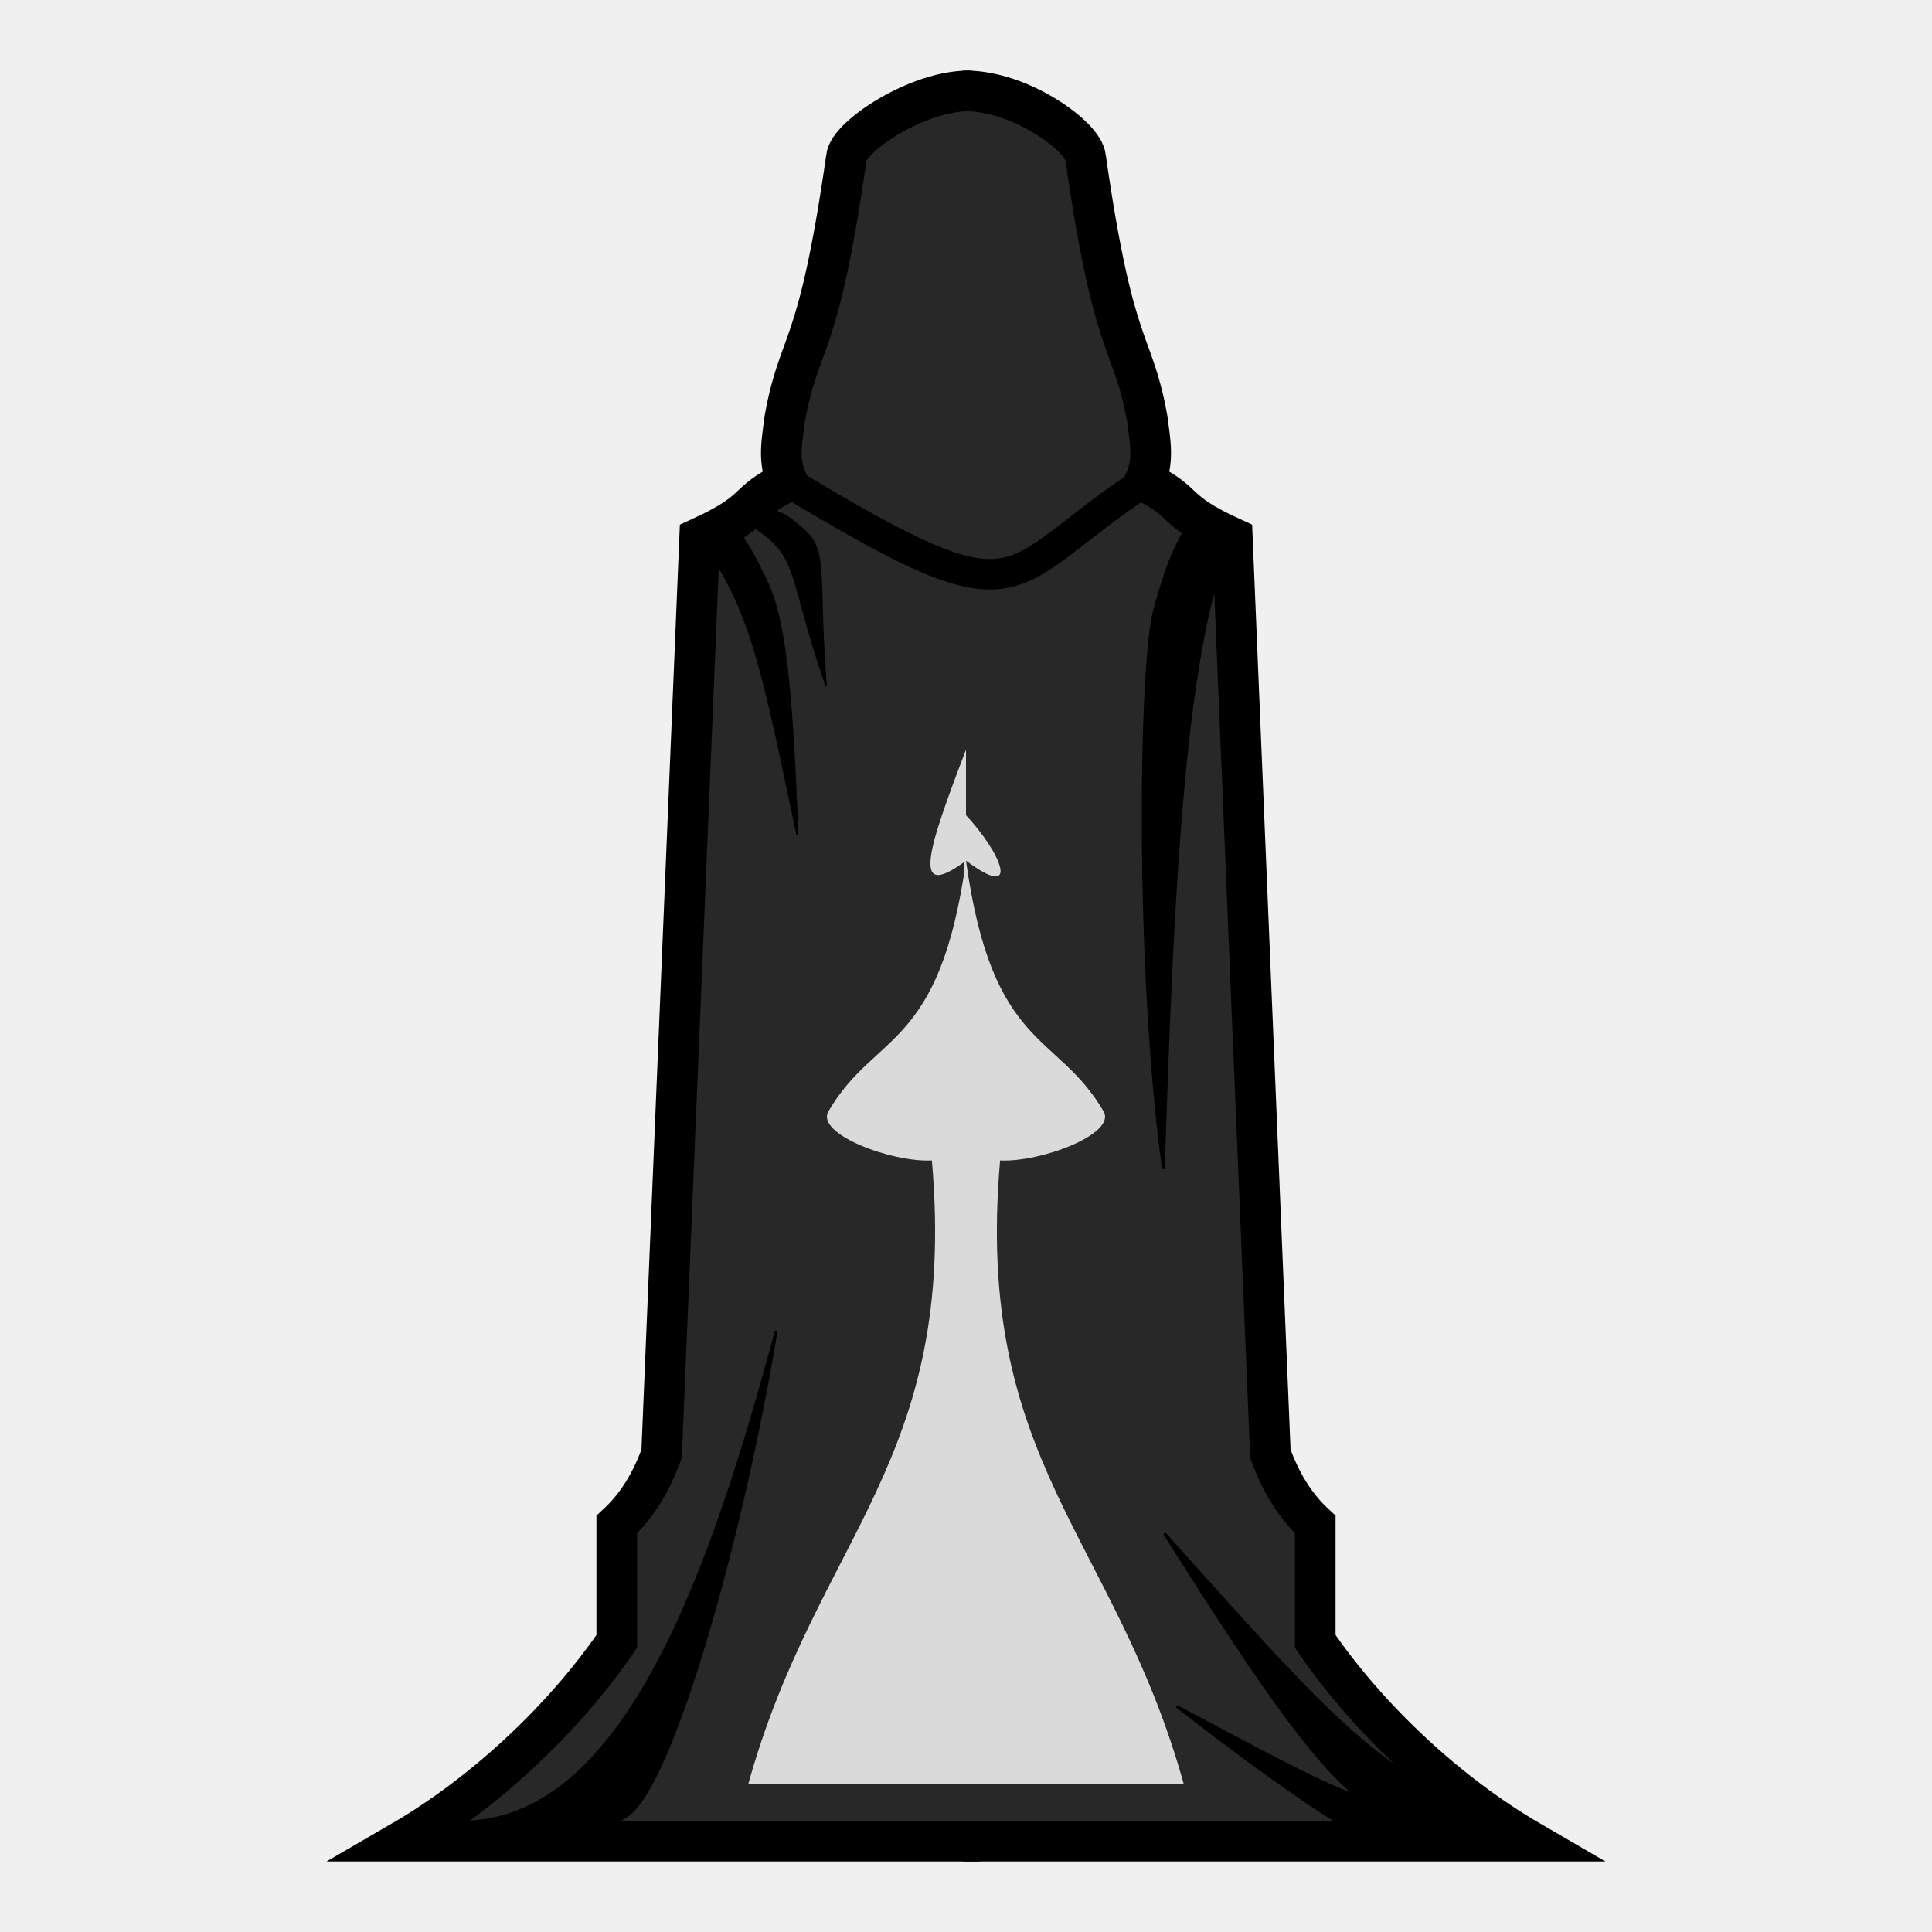
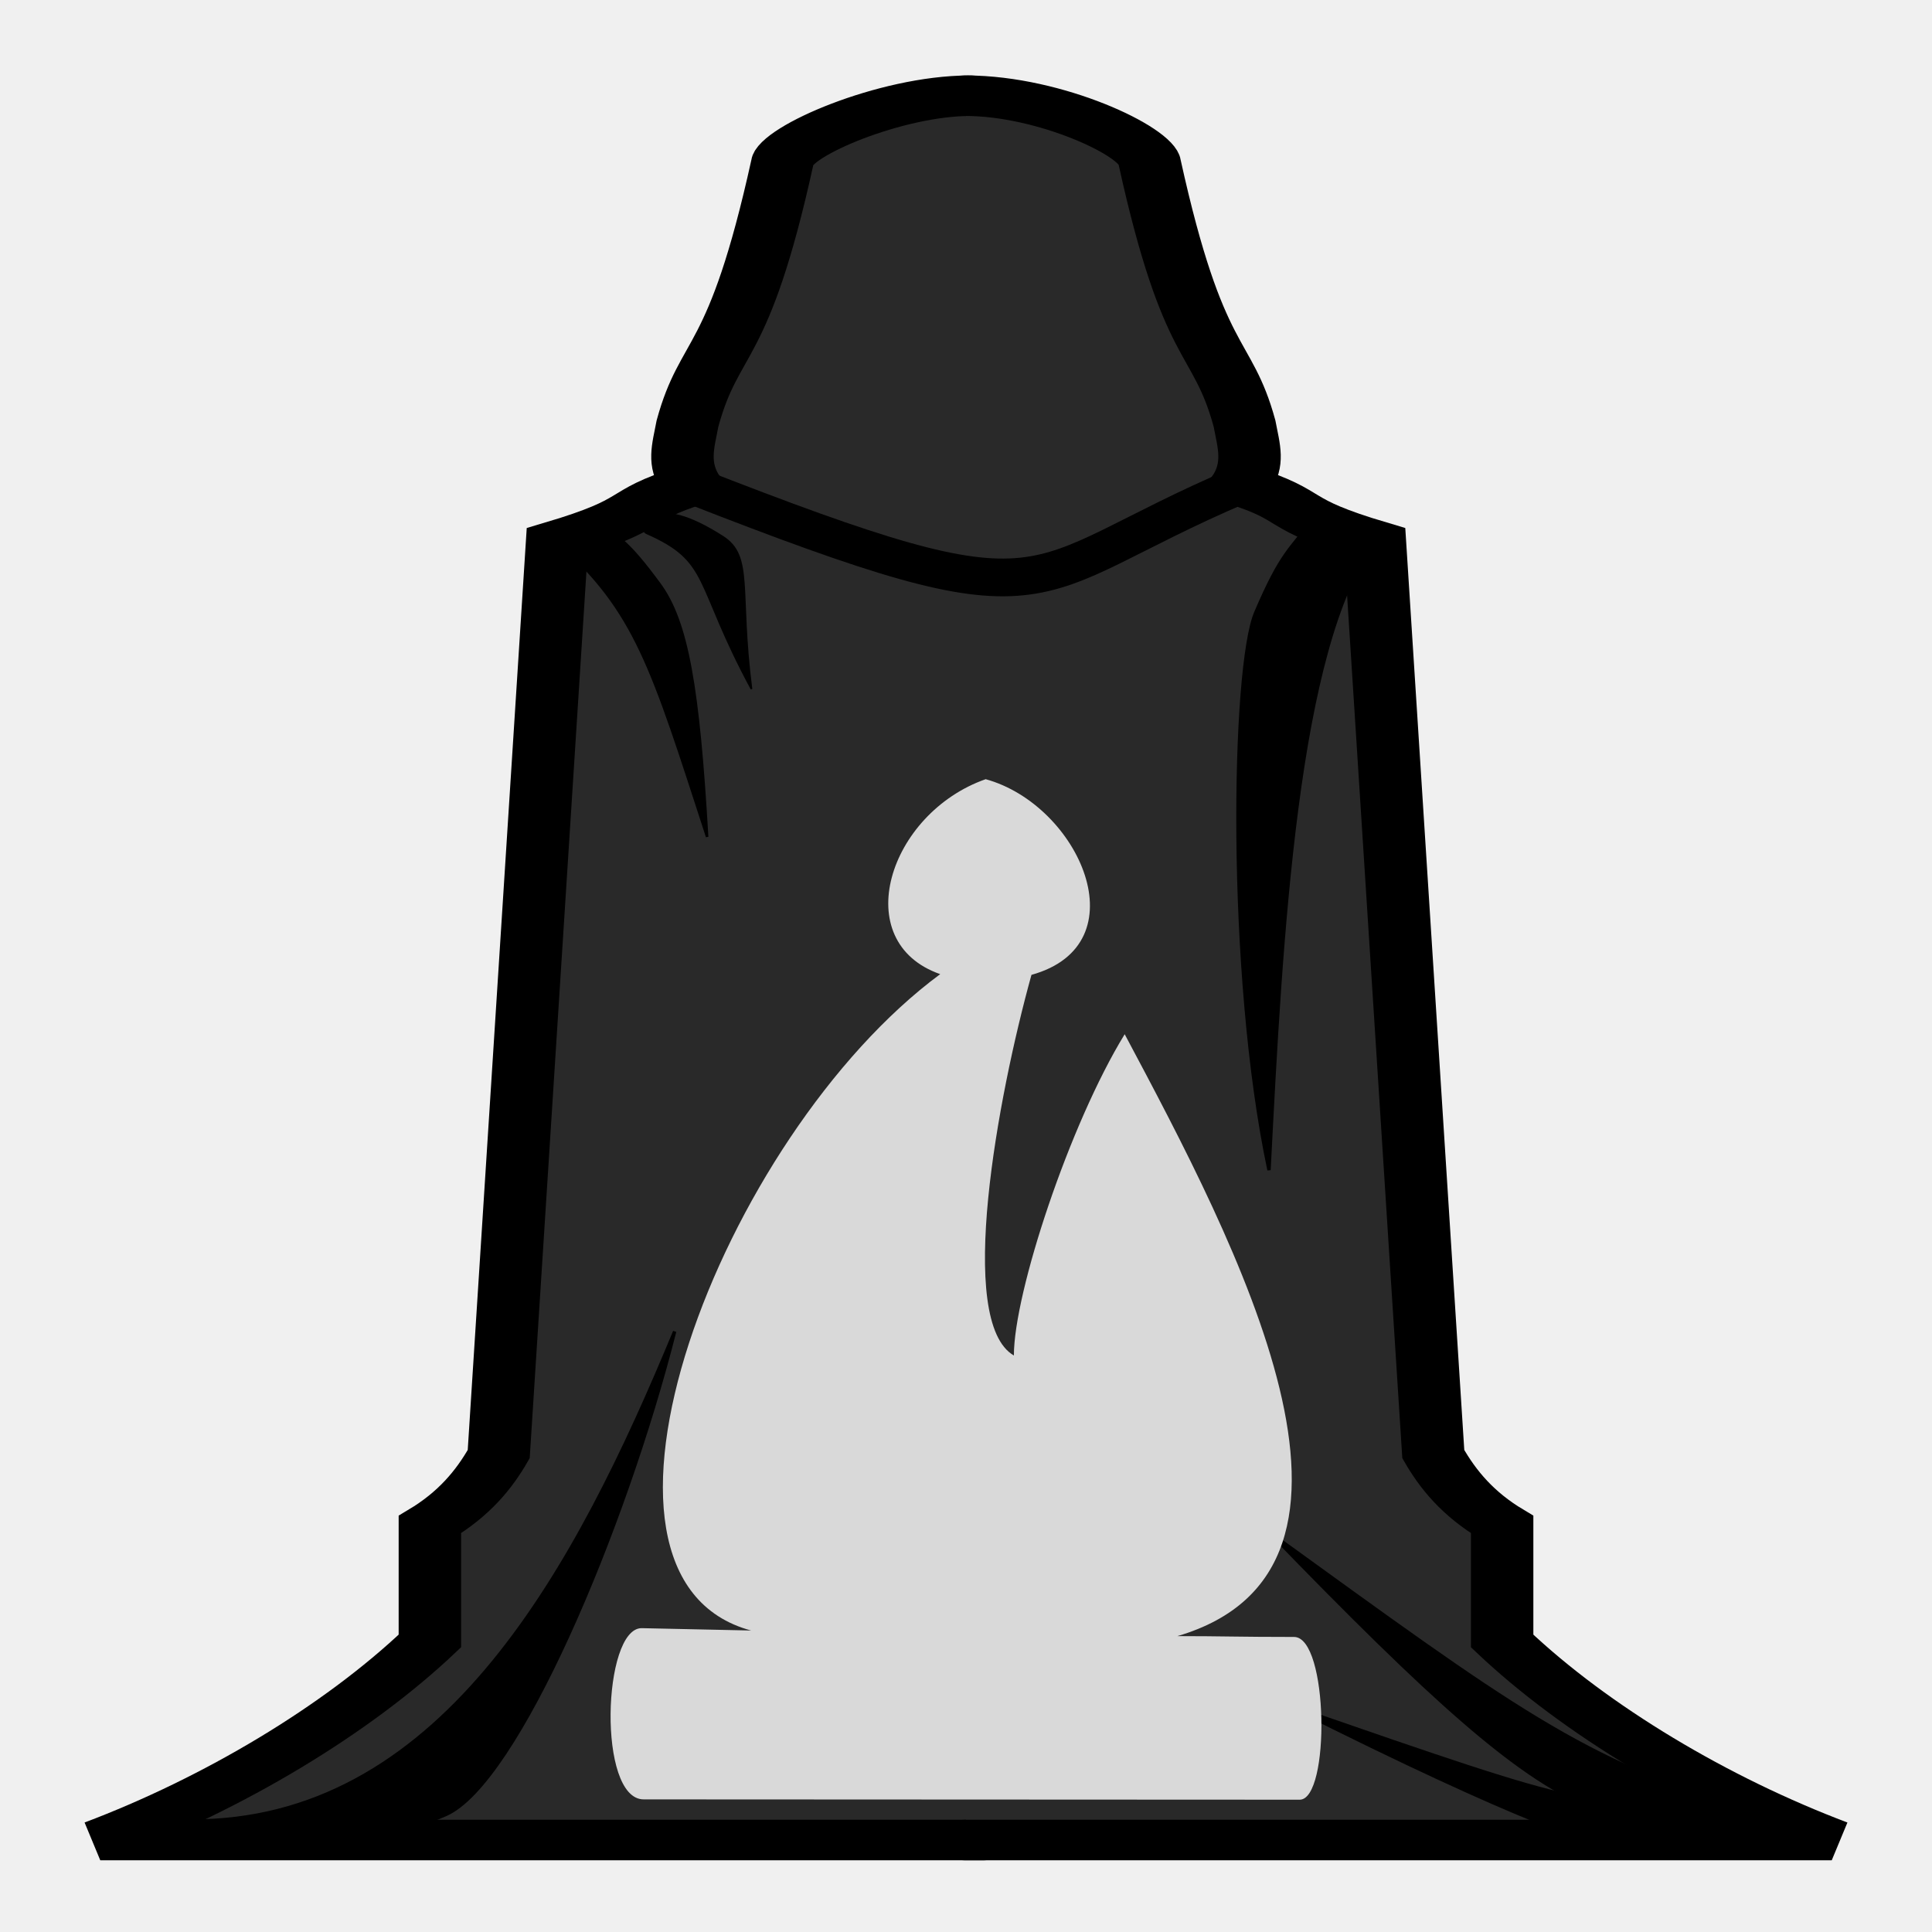
<svg xmlns="http://www.w3.org/2000/svg" width="190mm" height="190mm" viewBox="0 0 190 190" version="1.1" id="svg8">
  <defs id="defs2" />
  <g id="layer2" style="display:inline" transform="translate(0,-107)">
-     <g id="g965" style="fill:#282828;fill-opacity:1" transform="translate(-10.88266,43.71238)">
-       <path id="path829" d="m 106.133,72.227 c -5.081,0 -11.847,4.507 -12.01,6.548 -2.826,19.755 -4.636,17.646 -6.08,25.792 -0.271,2.203 -0.677,4.047 0.267,6.08 -4.417,2.125 -2.486,2.745 -8.619,5.546 l -3.742,90.07 c -0.942,2.543 -2.227,4.938 -4.41,6.949 v 11.493 c -5.348,7.815 -13.247,15.071 -21.114,19.644 l 56.523,1e-5" style="display:inline;fill:#282828;fill-opacity:1;stroke:#000000;stroke-width:4;stroke-linecap:round;stroke-linejoin:miter;stroke-miterlimit:4;stroke-dasharray:none;stroke-opacity:1" />
-       <path id="path829-8" d="m 105.883,72.227 c 5.38,0 11.597,4.507 11.76,6.548 2.826,19.755 4.636,17.646 6.08,25.792 0.271,2.203 0.677,4.047 -0.267,6.08 4.417,2.125 2.486,2.745 8.619,5.546 l 3.742,90.07 c 0.942,2.543 2.227,4.938 4.41,6.949 v 11.493 c 5.348,7.815 13.247,15.071 21.114,19.644 h -55.463" style="display:inline;fill:#282828;fill-opacity:1;stroke:#000000;stroke-width:4;stroke-linecap:round;stroke-linejoin:miter;stroke-miterlimit:4;stroke-dasharray:none;stroke-opacity:1" />
+     <g id="g965" style="fill:#292929;fill-opacity:1" transform="matrix(1.535198,0,0,0.9966301,-67.55081,44.42965)">
+       <path id="path829" d="m 106.133,72.227 c -5.081,0 -11.847,4.507 -12.01,6.548 -2.826,19.755 -4.636,17.646 -6.08,25.792 -0.271,2.203 -0.677,4.047 0.267,6.08 -4.417,2.125 -2.486,2.745 -8.619,5.546 l -3.742,90.07 c -0.942,2.543 -2.227,4.938 -4.41,6.949 v 11.493 c -5.348,7.815 -13.247,15.071 -21.114,19.644 l 56.523,1e-5" style="display:inline;fill:#292929;fill-opacity:1;stroke:#000000;stroke-width:4;stroke-linecap:round;stroke-linejoin:miter;stroke-miterlimit:4;stroke-dasharray:none;stroke-opacity:1" />
+       <path id="path829-8" d="m 105.883,72.227 c 5.38,0 11.597,4.507 11.76,6.548 2.826,19.755 4.636,17.646 6.08,25.792 0.271,2.203 0.677,4.047 -0.267,6.08 4.417,2.125 2.486,2.745 8.619,5.546 l 3.742,90.07 c 0.942,2.543 2.227,4.938 4.41,6.949 v 11.493 c 5.348,7.815 13.247,15.071 21.114,19.644 h -55.463" style="display:inline;fill:#292929;fill-opacity:1;stroke:#000000;stroke-width:4;stroke-linecap:round;stroke-linejoin:miter;stroke-miterlimit:4;stroke-dasharray:none;stroke-opacity:1" />
    </g>
-     <path style="fill:#000000;fill-opacity:1;stroke:#000000;stroke-width:0.265;stroke-linecap:round;stroke-linejoin:miter;stroke-miterlimit:4;stroke-dasharray:none;stroke-opacity:1" d="m 117.319,157.599 c -1.581,3.213 -2.099,3.389 -3.75,9.318 -1.497,5.318 -1.831,35.618 0.842,55.038 0.766,-22.867 1.726,-51.777 6.782,-62.05 0.463,-0.668 -3.334,-3.113 -3.873,-2.307 z" id="path1651" />
-     <path style="display:inline;fill:#000000;fill-opacity:1;stroke:#000000;stroke-width:0.132;stroke-linecap:round;stroke-linejoin:miter;stroke-miterlimit:4;stroke-dasharray:none;stroke-opacity:1" d="m 74.814,157.382 c 1.063,-0.516 2.394,-0.097 4.591,2.058 1.978,1.929 1.038,5.261 1.853,15.046 -3.686,-10.513 -2.575,-12.567 -6.718,-15.373 -0.367,-0.174 -0.161,-1.945 0.274,-1.731 z" id="path1651-7" />
-     <path style="display:inline;fill:#000000;fill-opacity:1;stroke:#000000;stroke-width:0.199;stroke-linecap:round;stroke-linejoin:miter;stroke-miterlimit:4;stroke-dasharray:none;stroke-opacity:1" d="m 71.368,157.697 c 1.586,2.167 1.991,2.23 3.983,6.394 1.798,3.733 2.511,10.292 3.066,24.983 -3.544,-16.79 -4.538,-22.24 -9.61,-29.169 -0.429,-0.433 2.057,-2.733 2.56,-2.208 z" id="path1651-7-7" />
-     <path style="display:inline;fill:#000000;fill-opacity:1;stroke:#000000;stroke-width:0.265;stroke-linecap:round;stroke-linejoin:miter;stroke-miterlimit:4;stroke-dasharray:none;stroke-opacity:1" d="m 143.579,289.34 c -3.276,-1.445 -3.786,-1.247 -8.862,-4.728 -4.565,-3.112 -9.761,-10.21 -20.196,-26.804 15.285,17.025 20.067,22.655 30.543,27.275 0.784,0.215 -0.554,4.528 -1.484,4.257 z" id="path1651-6" />
-     <path style="display:inline;fill:#000000;fill-opacity:1;stroke:#000000;stroke-width:0.265;stroke-linecap:round;stroke-linejoin:miter;stroke-miterlimit:4;stroke-dasharray:none;stroke-opacity:1" d="m 145.124,289.591 c -3.573,-0.237 -3.984,0.123 -9.945,-1.411 0,0 -3.97,-1.342 -19.452,-13.366 20.186,10.77 17.912,9.512 29.336,10.27 0.81,-0.067 1.028,4.444 0.061,4.508 z" id="path1651-6-7" />
-     <path style="display:inline;fill:#000000;fill-opacity:1;stroke:#000000;stroke-width:0.265;stroke-linecap:round;stroke-linejoin:miter;stroke-miterlimit:4;stroke-dasharray:none;stroke-opacity:1" d="m 46.888,289.225 c 3.276,-1.445 9.713,-0.201 14.79,-3.681 4.565,-3.112 11.44,-28.127 14.659,-47.661 -6.248,23.241 -14.659,47.661 -30.265,48.289 -0.784,0.215 -0.115,3.325 0.816,3.054 z" id="path1651-6-0" />
-     <path style="fill:none;stroke:#000000;stroke-width:3;stroke-linecap:butt;stroke-linejoin:miter;stroke-miterlimit:4;stroke-dasharray:none;stroke-opacity:1" d="m 77.427,154.359 c 24.095,14.518 20.575,9.536 35.146,0" id="path1728" />
+     <path style="fill:#000000;fill-opacity:1;stroke:#000000;stroke-width:0.328;stroke-linecap:round;stroke-linejoin:miter;stroke-miterlimit:4;stroke-dasharray:none;stroke-opacity:1" d="m 129.264,157.932 c -2.427,3.202 -3.222,3.377 -5.757,9.287 -2.298,5.3 -2.811,35.498 1.292,54.853 1.176,-22.79 2.651,-51.603 10.411,-61.841 0.71,-0.666 -5.119,-3.102 -5.946,-2.299 z" id="path1651" />
+     <path style="display:inline;fill:#000000;fill-opacity:1;stroke:#000000;stroke-width:0.164;stroke-linecap:round;stroke-linejoin:miter;stroke-miterlimit:4;stroke-dasharray:none;stroke-opacity:1" d="m 64.01,157.716 c 1.631,-0.514 3.675,-0.097 7.048,2.051 3.036,1.922 1.593,5.243 2.845,14.996 -5.659,-10.478 -3.953,-12.525 -10.313,-15.322 -0.564,-0.173 -0.247,-1.939 0.42,-1.725 z" id="path1651-7" />
+     <path style="display:inline;fill:#000000;fill-opacity:1;stroke:#000000;stroke-width:0.246;stroke-linecap:round;stroke-linejoin:miter;stroke-miterlimit:4;stroke-dasharray:none;stroke-opacity:1" d="m 58.72,158.03 c 2.435,2.16 3.057,2.222 6.115,6.372 2.761,3.72 3.855,10.257 4.707,24.899 -5.441,-16.733 -6.967,-22.165 -14.753,-29.071 -0.658,-0.432 3.159,-2.724 3.931,-2.201 z" id="path1651-7-7" />
+     <path style="display:inline;fill:#000000;fill-opacity:1;stroke:#000000;stroke-width:0.328;stroke-linecap:round;stroke-linejoin:miter;stroke-miterlimit:4;stroke-dasharray:none;stroke-opacity:1" d="m 169.578,289.23 c -5.03,-1.44 -5.812,-1.243 -13.605,-4.712 -7.008,-3.101 -14.984,-10.175 -31.005,-26.714 23.466,16.967 30.807,22.579 46.889,27.183 1.204,0.214 -0.85,4.513 -2.279,4.242 z" id="path1651-6" />
+     <path style="display:inline;fill:#000000;fill-opacity:1;stroke:#000000;stroke-width:0.328;stroke-linecap:round;stroke-linejoin:miter;stroke-miterlimit:4;stroke-dasharray:none;stroke-opacity:1" d="m 171.95,289.48 c -5.485,-0.236 -6.116,0.123 -15.267,-1.407 0,0 -6.095,-1.337 -29.863,-13.321 30.99,10.734 27.498,9.48 45.036,10.236 1.244,-0.066 1.579,4.429 0.093,4.492 z" id="path1651-6-7" />
+     <path style="display:inline;fill:#000000;fill-opacity:1;stroke:#000000;stroke-width:0.328;stroke-linecap:round;stroke-linejoin:miter;stroke-miterlimit:4;stroke-dasharray:none;stroke-opacity:1" d="m 21.139,289.115 c 5.03,-1.44 14.912,-0.2 22.705,-3.669 7.008,-3.101 17.563,-28.032 22.505,-47.501 -9.592,23.162 -22.505,47.501 -46.463,48.126 -1.204,0.214 -0.176,3.314 1.253,3.044 z" id="path1651-6-0" />
+     <path style="fill:none;stroke:#000000;stroke-width:3.711;stroke-linecap:butt;stroke-linejoin:miter;stroke-miterlimit:4;stroke-dasharray:none;stroke-opacity:1" d="m 68.022,154.704 c 36.99,14.469 31.587,9.504 53.956,0" id="path1728" />
  </g>
-   <g id="layer4" style="display:none">
-     <g id="g3115" transform="translate(1.07292)">
-       <g style="stroke:none;stroke-opacity:1" id="g3001">
-         <path style="fill:#ffffff;fill-opacity:1;stroke:none;stroke-width:0.265;stroke-linecap:butt;stroke-linejoin:miter;stroke-miterlimit:4;stroke-dasharray:none;stroke-opacity:1" d="M 94.022,175.448 H 78.052 c 2.835,-38.869 10.481,-35.958 10.205,-61.61 -2.635,-0.25 -3.9,-1.962 -5.151,-3.528 L 78.808,88.702 c 10.085,22.462 13.098,7.88 15.119,-15.119" id="path2955" />
-         <path style="fill:#ffffff;fill-opacity:1;stroke:none;stroke-width:0.265px;stroke-linecap:butt;stroke-linejoin:miter;stroke-opacity:1" d="m 85.99,102.215 c -0.627,-3.717 -1.173,-4.788 0,-10.772 0.851,5.165 2.875,7.362 7.087,8.504 z" id="path2972" />
+   <g id="layer9" style="display:none">
+     <path style="fill:#292929;fill-opacity:1;stroke:none;stroke-width:0.41px;stroke-linecap:butt;stroke-linejoin:miter;stroke-opacity:1" d="m 66.029,172.261 c -7.386,-35.527 35.16,-42.587 37.122,-69.402 -0.985,4.29 -7.803,7.275 -10.846,5.063 -11.518,7.317 -9.387,13.1 -16.488,8.097 -1.187,-1.007 -1.7,-9.287 -1.024,-10.243 18.576,-22.424 6.445,-21.586 21.24,-38.455 0.886,-2.941 -0.062,-6.083 -2.47,-8.202 3.367,0.71 10.72,3.69 9.91,7.938 31.822,13.316 8.813,73.452 6.645,79.657 -26.147,21.117 -15.724,7.524 -44.089,25.546 z" id="path3130" />
+   </g>
+   <g id="layer1" style="display:none;fill:#6b6b6b;fill-opacity:1" transform="matrix(1,0,0,1.140187,0,-24.5496)">
+     <g id="g7567" transform="translate(-0.09365081)" style="fill:#d9d9d9;fill-opacity:1;stroke:none;stroke-opacity:1">
+       <g id="g6218" style="fill:#d9d9d9;fill-opacity:1;stroke:none;stroke-opacity:1">
+         <path style="fill:#d9d9d9;fill-opacity:1;stroke:none;stroke-width:4.647;stroke-linecap:round;stroke-opacity:1" d="M 89.78,75.452 V 89.635 H 75.377 v 8.595 h 14.635 v 13.705 c -6.824,-4.035 -13.57,-8.157 -25.223,-6.759 -10.317,1.132 -11.033,16.485 -10.729,23.93 -0.074,5.34 3.435,23.761 10.215,30.112 2.017,2.37 4.733,4.024 9.59,7.306 l -10.768,-0.232 c -3.845,0 -4.364,8.796 0.201,8.796 l 34.036,0.031 c -9.752,-9.102 2.635,-19.059 -20.714,-24.258 -7.477,-2.119 -13.404,-24.901 -5.257,-25.741 20.56,-1.499 11.935,16.613 20.56,40.935 1.479,4.17 -6.746,9.074 5.41,9.063 V 75.233 Z" id="path1266" />
      </g>
-       <g style="stroke:none;stroke-opacity:1" id="g3001-0" transform="matrix(-1,0,0,1,187.8542,0)">
-         <path style="fill:#ffffff;fill-opacity:1;stroke:none;stroke-width:0.265;stroke-linecap:butt;stroke-linejoin:miter;stroke-miterlimit:4;stroke-dasharray:none;stroke-opacity:1" d="M 94.778,175.448 H 78.052 c 2.835,-38.869 10.481,-35.958 10.205,-61.61 -2.635,-0.25 -3.9,-1.962 -5.151,-3.528 L 78.808,88.702 c 10.085,22.462 13.098,7.88 15.119,-15.119" id="path2955-9" />
-         <path style="fill:#ffffff;fill-opacity:1;stroke:none;stroke-width:0.265px;stroke-linecap:butt;stroke-linejoin:miter;stroke-opacity:1" d="m 85.99,102.215 c -0.627,-3.717 -1.173,-4.788 0,-10.772 0.851,5.165 2.875,7.362 7.087,8.504 z" id="path2972-0" />
+       <g id="g6218-9" style="display:inline;fill:#d9d9d9;fill-opacity:1;stroke:none;stroke-opacity:1" transform="matrix(-1,0,0,1,190.1873,0)">
+         <path style="fill:#d9d9d9;fill-opacity:1;stroke:none;stroke-width:4.647;stroke-linecap:round;stroke-opacity:1" d="M 89.78,75.452 V 89.635 H 75.377 v 8.595 h 14.635 v 13.705 c -6.824,-4.035 -13.57,-8.157 -25.223,-6.759 -10.317,1.132 -11.033,16.485 -10.729,23.93 -0.074,5.34 3.435,23.761 10.215,30.112 2.017,2.37 4.733,4.024 9.59,7.306 l -10.768,-0.232 c -3.845,0 -4.364,8.796 0.201,8.796 l 34.036,0.031 c -9.752,-9.102 2.635,-19.059 -20.714,-24.258 -7.477,-2.119 -13.404,-24.901 -5.257,-25.741 20.56,-1.499 11.935,16.613 20.56,40.935 1.479,4.17 -6.746,9.074 5.41,9.063 V 75.233 Z" id="path1266-0" />
      </g>
    </g>
  </g>
-   <g id="layer5" style="display:inline">
-     <path style="fill:none;stroke:#000000;stroke-width:0.265px;stroke-linecap:butt;stroke-linejoin:miter;stroke-opacity:1" d="M 93.077,175.448 Z" id="path3025" />
-     <g id="g3107" transform="translate(1.214659)" style="fill:#dadada;fill-opacity:1">
-       <path id="path3027" d="M 93.787,175.448 H 72.373 c 6.782,-24.384 20.64,-31.604 18.058,-61.327 -3.944,0.216 -11.523,-2.613 -10.16,-4.851 4.571,-7.827 10.928,-5.934 13.514,-24.631 -5.461,4.077 -3.794,-1.008 0,-10.914" style="fill:#dadada;fill-opacity:1;stroke:none;stroke-width:0.265px;stroke-linecap:butt;stroke-linejoin:miter;stroke-opacity:1" />
-       <path id="path3027-7" d="m 93.077,175.448 h 22.121 c -6.782,-24.384 -20.64,-31.604 -18.058,-61.327 3.944,0.216 11.523,-2.613 10.16,-4.851 -4.571,-7.827 -10.928,-5.934 -13.514,-24.631 5.461,4.077 3.528,-0.733 -0.126,-4.605" style="fill:#dadada;fill-opacity:1;stroke:none;stroke-width:0.265px;stroke-linecap:butt;stroke-linejoin:miter;stroke-opacity:1" />
+   <g id="layer8" style="display:inline">
+     <path style="fill:#d9d9d9;fill-opacity:1;stroke:none;stroke-width:4.647;stroke-linecap:round;stroke-opacity:1" d="m 101.438,95.871 c 10.802,-2.997 4.705,-16.709 -4.504,-19.243 -9.565,3.363 -13.557,15.993 -4.471,19.173 C 70.883,111.764 54.36,155.105 73.869,160.351 l -10.768,-0.232 c -3.845,0 -4.364,16.839 0.201,16.839 l 64.513,0.031 c 3.02,0 2.847,-16.005 -0.553,-16.005 -5.529,0 -7.006,-0.082 -11.474,-0.082 22.712,-6.678 5.796,-38.579 -5.182,-59.193 -5.428,8.859 -10.897,25.418 -10.897,31.596 -5.718,-3.311 -1.591,-25.466 1.729,-37.435 z" id="path1266-8" />
+   </g>
+   <g id="layer10" style="display:none">
+     <g id="g6419" transform="translate(0.3490913)">
+       <path style="fill:#292929;fill-opacity:1;stroke:none;stroke-width:4.647;stroke-linecap:round;stroke-opacity:1" d="m 69.665,161.145 c -0.702,-4.556 5.305,-7.49 0,-10.233 V 94.213 H 80.139 V 132.524 h 7.632 V 93.866 h 9.108 l 0.085,81.254 H 58.456 c -3.155,0 -2.727,-13.975 0,-13.975 z" id="path6393" />
+       <path style="display:inline;fill:#292929;fill-opacity:1;stroke:none;stroke-width:4.647;stroke-linecap:round;stroke-opacity:1" d="m 119.637,161.145 c 0.702,-4.556 -5.305,-7.49 0,-10.233 V 94.213 h -10.473 V 132.524 h -7.632 V 93.866 h -9.108 l -0.085,81.254 h 38.508 c 3.155,0 2.727,-13.975 0,-13.975 z" id="path6393-7" />
    </g>
  </g>
-   <g id="layer6" style="display:none">
-     <g id="g3103">
-       <path id="path3060" d="M 94.995,175.448 H 79.026 v -4.564 h 2.646 l 8.202,-47.493 V 113.8 H 82.532 V 97.462 h 4.694 l 0.047,6.813 h 4.695 v -6.879 h 3.032" style="fill:#ffffff;fill-opacity:1;stroke:none;stroke-width:0.265px;stroke-linecap:butt;stroke-linejoin:miter;stroke-opacity:1" />
-       <path id="path3060-1" d="m 93.417,175.448 h 17.557 v -4.564 h -2.646 l -8.202,-47.493 V 113.8 h 7.342 V 97.462 h -4.694 l -0.047,6.813 h -4.929 v -6.879 h -3.691" style="fill:#ffffff;fill-opacity:1;stroke:none;stroke-width:0.265px;stroke-linecap:butt;stroke-linejoin:miter;stroke-opacity:1" />
+   <g id="layer11" style="display:none">
+     <g id="g6536" transform="matrix(1.701996,0,0,1.701996,-63.22616,-72.66014)">
+       <circle style="fill:#292929;fill-opacity:1;fill-rule:nonzero;stroke:none;stroke-width:0.265;stroke-linecap:round;stroke-linejoin:bevel;stroke-miterlimit:4;stroke-dasharray:none;stroke-opacity:1;paint-order:fill markers stroke" id="path3080" cx="95" cy="118.522" r="20.112" />
+       <path style="fill:#292929;fill-opacity:1;stroke:none;stroke-width:0.265px;stroke-linecap:butt;stroke-linejoin:miter;stroke-opacity:1" d="m 77.531,102.736 3.739,4.978 12.998,-7.12 -4.984,-6.044 z" id="path3082" />
+       <path style="fill:none;stroke:#292929;stroke-width:3;stroke-linecap:round;stroke-linejoin:miter;stroke-miterlimit:4;stroke-dasharray:none;stroke-opacity:1" d="M 84.658,100.385 C 78.417,82.074 78.722,102.736 72.318,96.461" id="path3084" />
    </g>
  </g>
-   <g id="layer7" style="display:none">
-     <path style="fill:#ffffff;fill-opacity:1;stroke:none;stroke-width:0.265px;stroke-linecap:butt;stroke-linejoin:miter;stroke-opacity:1" d="M 95,175.448 H 74.296 c 0.927,-0.484 0.839,-0.983 -0.009,-1.521 12.723,-1.419 18.258,-29.981 18.799,-38.318 l 1.772,-0.047" id="path3078" />
-     <circle style="opacity:1;fill:#ffffff;fill-opacity:1;fill-rule:nonzero;stroke:none;stroke-width:0.265;stroke-linecap:round;stroke-linejoin:bevel;stroke-miterlimit:4;stroke-dasharray:none;stroke-opacity:1;paint-order:fill markers stroke" id="path3080" cx="95" cy="118.522" r="20.112" />
-     <path style="fill:#ffffff;fill-opacity:1;stroke:none;stroke-width:0.265px;stroke-linecap:butt;stroke-linejoin:miter;stroke-opacity:1" d="m 77.531,102.736 3.739,4.978 12.998,-7.12 -4.984,-6.044 z" id="path3082" />
-     <path style="fill:none;stroke:#ffffff;stroke-width:3;stroke-linecap:round;stroke-linejoin:miter;stroke-miterlimit:4;stroke-dasharray:none;stroke-opacity:1" d="M 84.658,100.385 C 78.417,82.074 78.722,102.736 72.318,96.461" id="path3084" />
-     <path style="fill:#ffffff;fill-opacity:1;stroke:none;stroke-width:0.265px;stroke-linecap:butt;stroke-linejoin:miter;stroke-opacity:1" d="m 93.545,175.448 h 22.159 c -0.927,-0.484 -0.839,-0.983 0.009,-1.521 -12.723,-1.419 -18.258,-29.981 -18.799,-38.318 l -3.162,-1.767" id="path3078-8" />
-   </g>
-   <g id="layer9" style="display:none">
-     <path style="fill:#ffffff;fill-opacity:1;stroke:none;stroke-width:0.265px;stroke-linecap:butt;stroke-linejoin:miter;stroke-opacity:1" d="M 110.875,175.448 H 79.125 c -1.414,-0.03 -1.656,-1.04 -1.191,-2.778 6.693,-29.987 17.239,-29.382 18.506,-46.699 -0.636,2.77 -3.856,3.545 -5.821,2.117 -7.438,4.725 -4.939,6.538 -9.525,3.307 -0.766,-0.65 -1.098,-5.997 -0.661,-6.615 11.996,-14.481 4.162,-13.939 13.716,-24.833 0.572,-1.899 -0.04,-3.928 -1.595,-5.296 2.174,0.458 6.923,2.383 6.4,5.126 20.55,8.599 5.924,33.374 7.276,56.356 1.391,7.519 3.091,12.765 5.306,16.801 0.832,1.493 -0.115,2.526 -0.661,2.514 z" id="path3130" />
-   </g>
</svg>
